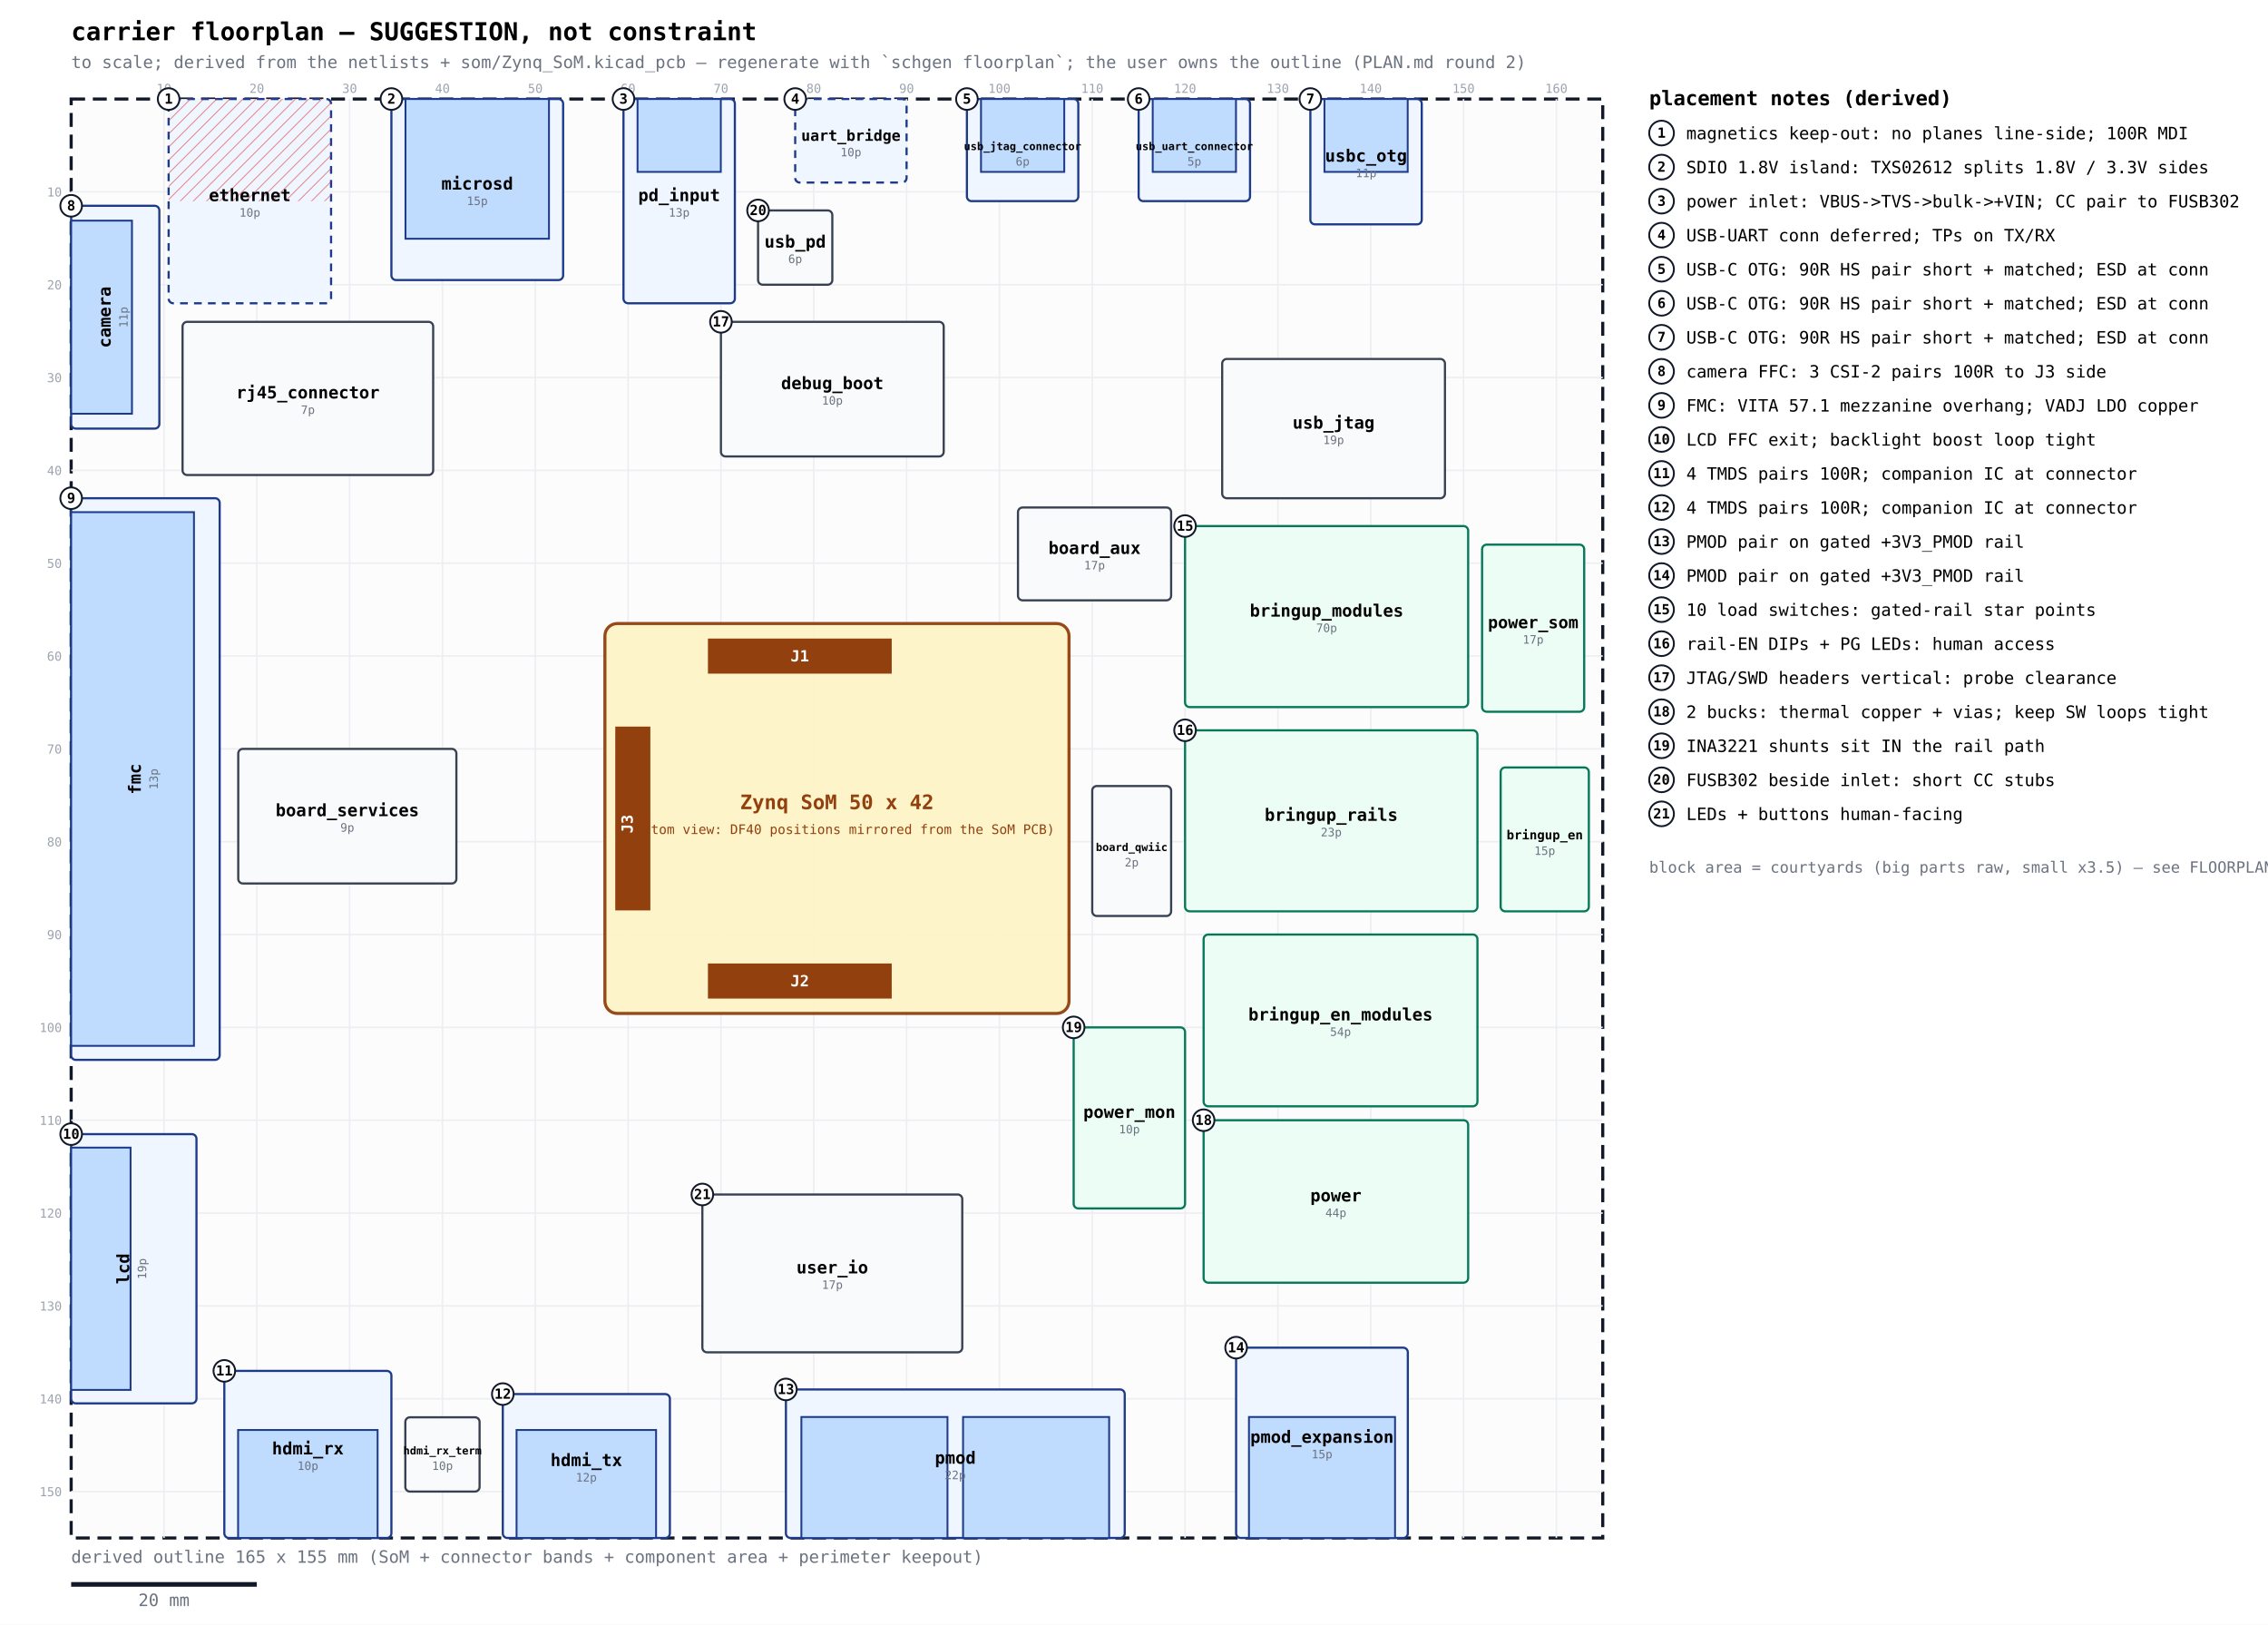
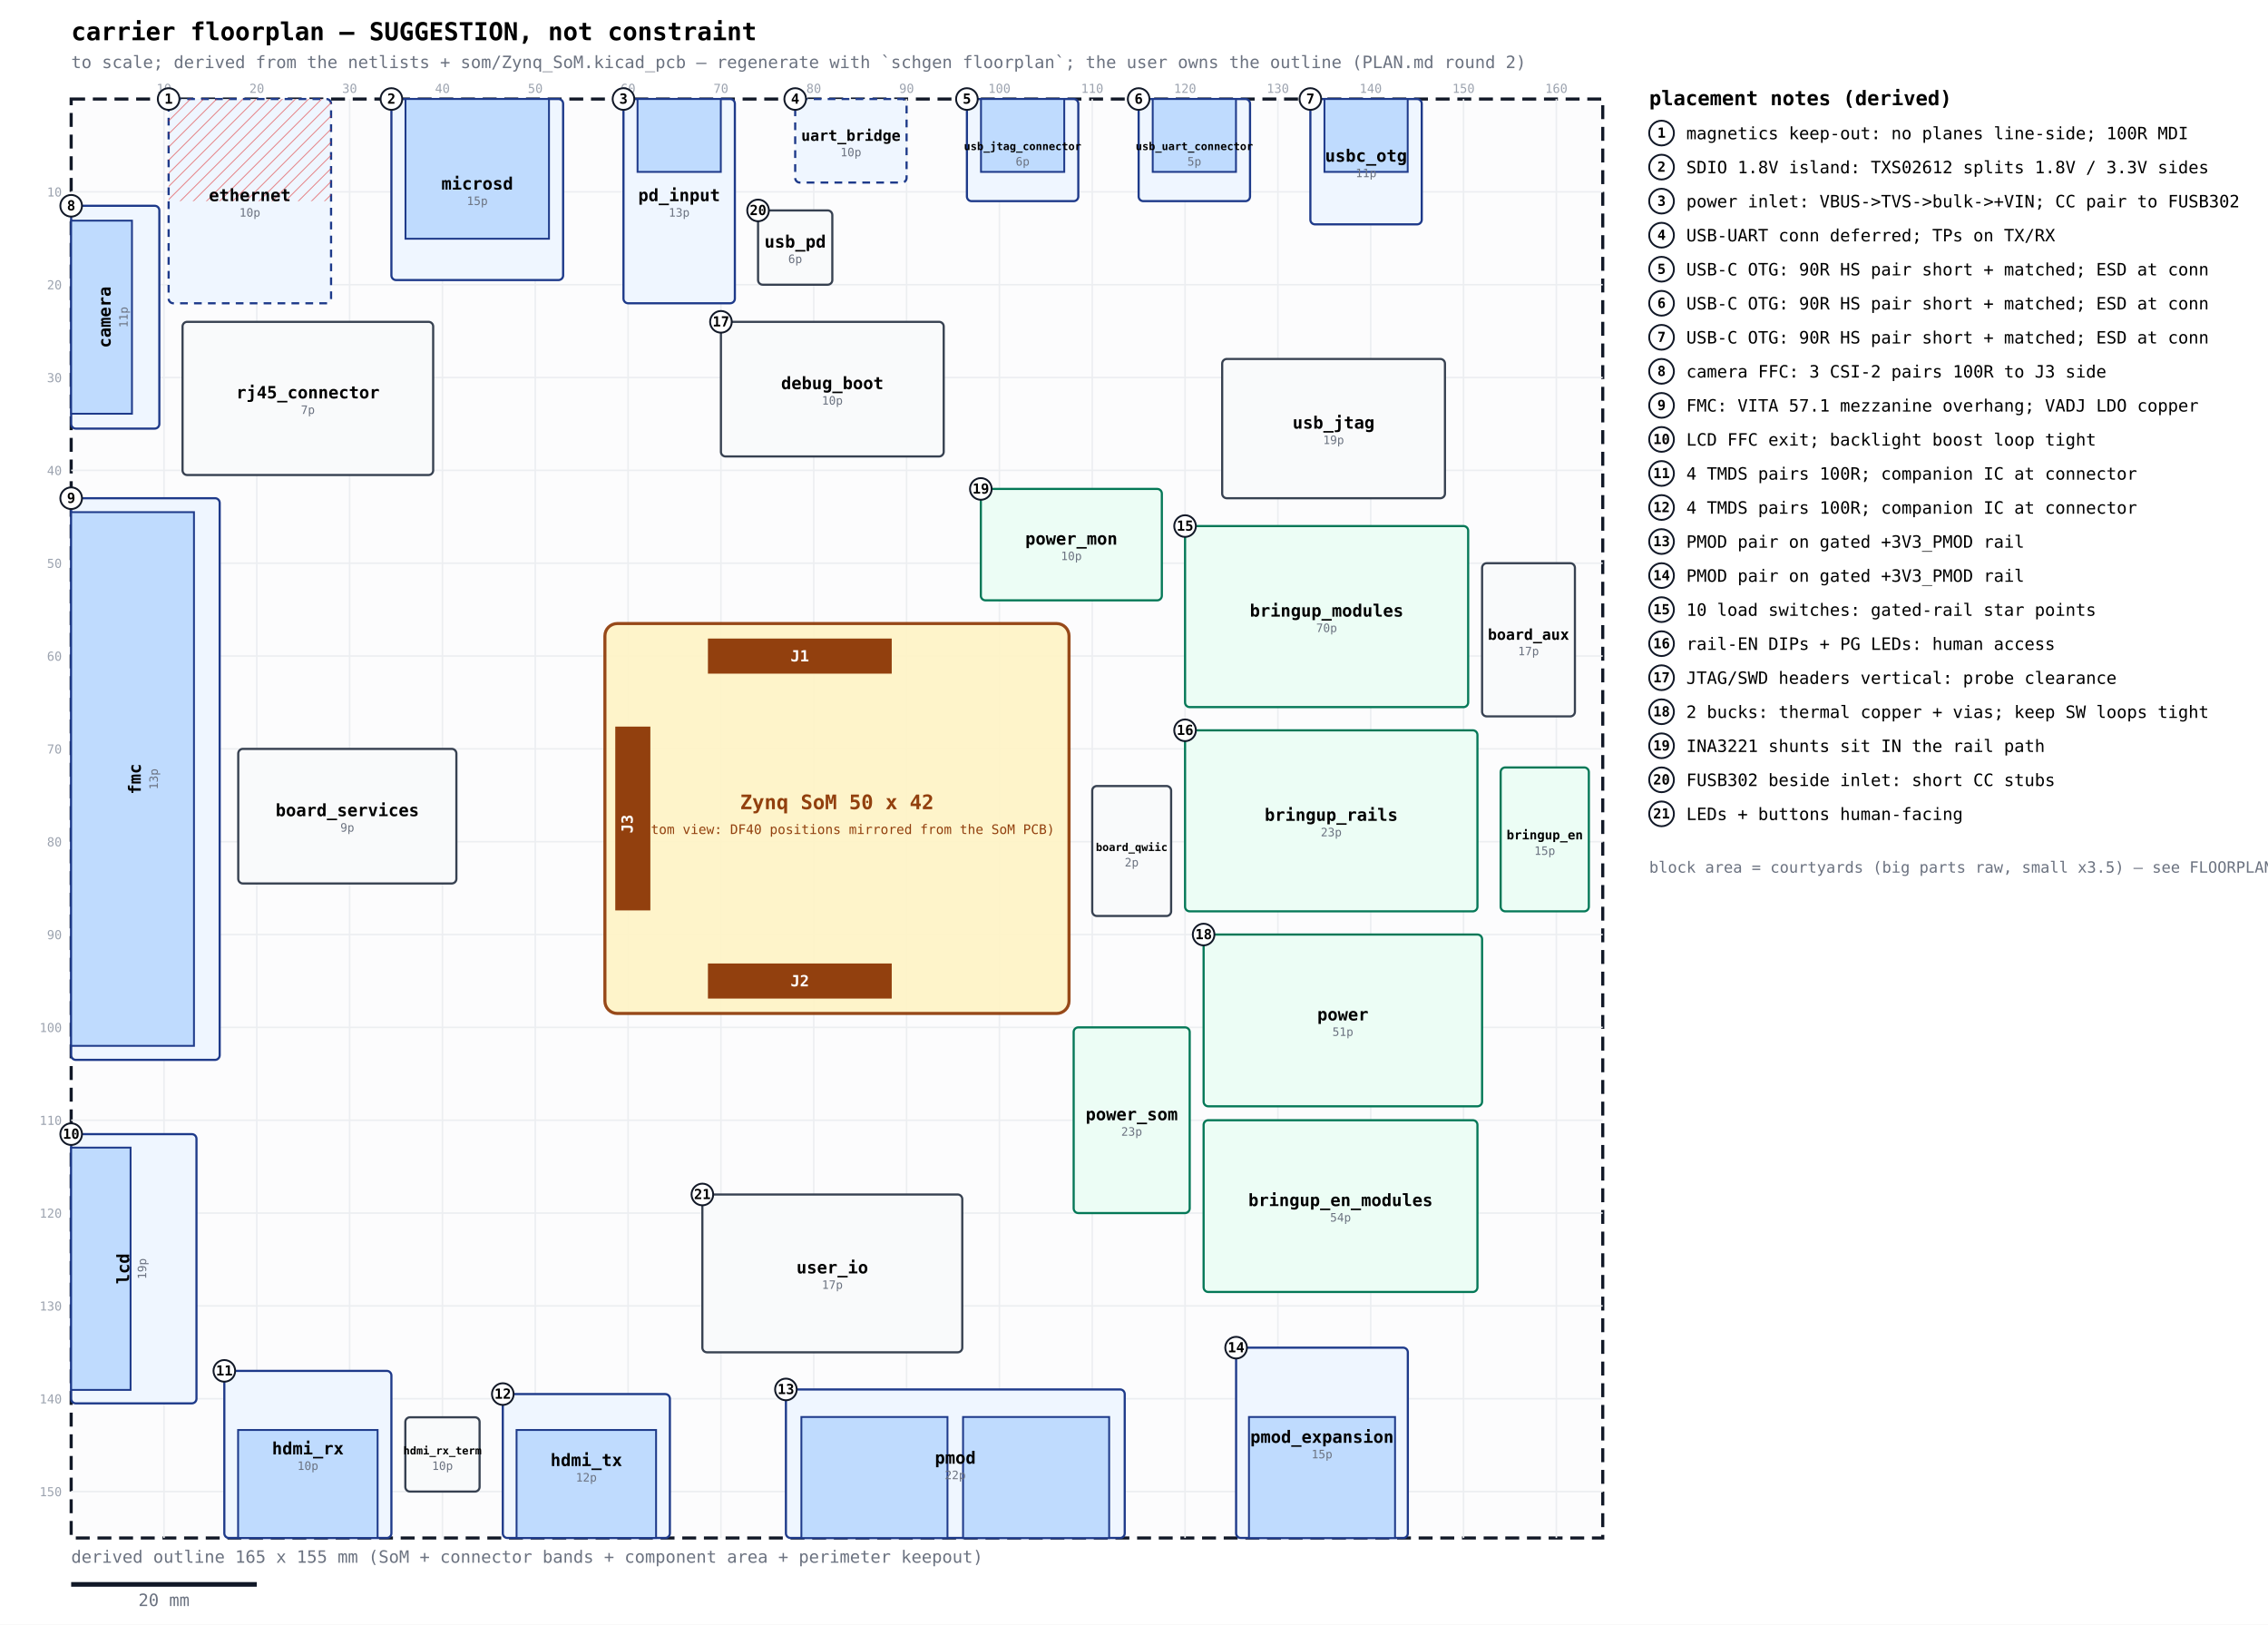
<svg xmlns="http://www.w3.org/2000/svg" viewBox="0 0 1466 1050" font-family="ui-monospace, SFMono-Regular, Menlo, monospace" font-size="11">
  <defs>
    <pattern id="keepout" width="6" height="6" patternUnits="userSpaceOnUse" patternTransform="rotate(45)">
      <line x1="0" y1="0" x2="0" y2="6" stroke="#dc2626" stroke-width="1.2" />
    </pattern>
  </defs>
  <rect width="1466" height="1050" fill="white" />
  <text x="46.0" y="26" font-size="16" font-weight="bold">carrier floorplan — SUGGESTION, not constraint</text>
  <text x="46.0" y="44" fill="#6b7280">to scale; derived from the netlists + som/Zynq_SoM.kicad_pcb — regenerate with `schgen floorplan`; the user owns the outline (PLAN.md round 2)</text>
  <rect x="46.0" y="64.0" width="990" height="930" fill="#fcfcfd" stroke="#111827" stroke-width="2" stroke-dasharray="9,5" />
  <line x1="106.0" y1="64.0" x2="106.0" y2="994.0" stroke="#eceef1" stroke-width="1" />
  <text x="106.0" y="60.0" fill="#9ca3af" font-size="8" text-anchor="middle">10</text>
  <line x1="166.0" y1="64.0" x2="166.0" y2="994.0" stroke="#eceef1" stroke-width="1" />
  <text x="166.0" y="60.0" fill="#9ca3af" font-size="8" text-anchor="middle">20</text>
  <line x1="226.0" y1="64.0" x2="226.0" y2="994.0" stroke="#eceef1" stroke-width="1" />
  <text x="226.0" y="60.0" fill="#9ca3af" font-size="8" text-anchor="middle">30</text>
  <line x1="286.0" y1="64.0" x2="286.0" y2="994.0" stroke="#eceef1" stroke-width="1" />
  <text x="286.0" y="60.0" fill="#9ca3af" font-size="8" text-anchor="middle">40</text>
  <line x1="346.0" y1="64.0" x2="346.0" y2="994.0" stroke="#eceef1" stroke-width="1" />
  <text x="346.0" y="60.0" fill="#9ca3af" font-size="8" text-anchor="middle">50</text>
  <line x1="406.0" y1="64.0" x2="406.0" y2="994.0" stroke="#eceef1" stroke-width="1" />
  <text x="406.0" y="60.0" fill="#9ca3af" font-size="8" text-anchor="middle">60</text>
  <line x1="466.0" y1="64.0" x2="466.0" y2="994.0" stroke="#eceef1" stroke-width="1" />
  <text x="466.0" y="60.0" fill="#9ca3af" font-size="8" text-anchor="middle">70</text>
  <line x1="526.0" y1="64.0" x2="526.0" y2="994.0" stroke="#eceef1" stroke-width="1" />
  <text x="526.0" y="60.0" fill="#9ca3af" font-size="8" text-anchor="middle">80</text>
  <line x1="586.0" y1="64.0" x2="586.0" y2="994.0" stroke="#eceef1" stroke-width="1" />
  <text x="586.0" y="60.0" fill="#9ca3af" font-size="8" text-anchor="middle">90</text>
  <line x1="646.0" y1="64.0" x2="646.0" y2="994.0" stroke="#eceef1" stroke-width="1" />
  <text x="646.0" y="60.0" fill="#9ca3af" font-size="8" text-anchor="middle">100</text>
  <line x1="706.0" y1="64.0" x2="706.0" y2="994.0" stroke="#eceef1" stroke-width="1" />
  <text x="706.0" y="60.0" fill="#9ca3af" font-size="8" text-anchor="middle">110</text>
  <line x1="766.0" y1="64.0" x2="766.0" y2="994.0" stroke="#eceef1" stroke-width="1" />
  <text x="766.0" y="60.0" fill="#9ca3af" font-size="8" text-anchor="middle">120</text>
  <line x1="826.0" y1="64.0" x2="826.0" y2="994.0" stroke="#eceef1" stroke-width="1" />
  <text x="826.0" y="60.0" fill="#9ca3af" font-size="8" text-anchor="middle">130</text>
  <line x1="886.0" y1="64.0" x2="886.0" y2="994.0" stroke="#eceef1" stroke-width="1" />
  <text x="886.0" y="60.0" fill="#9ca3af" font-size="8" text-anchor="middle">140</text>
  <line x1="946.0" y1="64.0" x2="946.0" y2="994.0" stroke="#eceef1" stroke-width="1" />
  <text x="946.0" y="60.0" fill="#9ca3af" font-size="8" text-anchor="middle">150</text>
  <line x1="1006.0" y1="64.0" x2="1006.0" y2="994.0" stroke="#eceef1" stroke-width="1" />
  <text x="1006.0" y="60.0" fill="#9ca3af" font-size="8" text-anchor="middle">160</text>
  <line x1="46.0" y1="124.0" x2="1036.0" y2="124.0" stroke="#eceef1" stroke-width="1" />
  <text x="40.0" y="127.0" fill="#9ca3af" font-size="8" text-anchor="end">10</text>
  <line x1="46.0" y1="184.0" x2="1036.0" y2="184.0" stroke="#eceef1" stroke-width="1" />
  <text x="40.0" y="187.0" fill="#9ca3af" font-size="8" text-anchor="end">20</text>
  <line x1="46.0" y1="244.0" x2="1036.0" y2="244.0" stroke="#eceef1" stroke-width="1" />
  <text x="40.0" y="247.0" fill="#9ca3af" font-size="8" text-anchor="end">30</text>
  <line x1="46.0" y1="304.0" x2="1036.0" y2="304.0" stroke="#eceef1" stroke-width="1" />
  <text x="40.0" y="307.0" fill="#9ca3af" font-size="8" text-anchor="end">40</text>
  <line x1="46.0" y1="364.0" x2="1036.0" y2="364.0" stroke="#eceef1" stroke-width="1" />
  <text x="40.0" y="367.0" fill="#9ca3af" font-size="8" text-anchor="end">50</text>
  <line x1="46.0" y1="424.0" x2="1036.0" y2="424.0" stroke="#eceef1" stroke-width="1" />
  <text x="40.0" y="427.0" fill="#9ca3af" font-size="8" text-anchor="end">60</text>
  <line x1="46.0" y1="484.0" x2="1036.0" y2="484.0" stroke="#eceef1" stroke-width="1" />
  <text x="40.0" y="487.0" fill="#9ca3af" font-size="8" text-anchor="end">70</text>
  <line x1="46.0" y1="544.0" x2="1036.0" y2="544.0" stroke="#eceef1" stroke-width="1" />
  <text x="40.0" y="547.0" fill="#9ca3af" font-size="8" text-anchor="end">80</text>
  <line x1="46.0" y1="604.0" x2="1036.0" y2="604.0" stroke="#eceef1" stroke-width="1" />
  <text x="40.0" y="607.0" fill="#9ca3af" font-size="8" text-anchor="end">90</text>
  <line x1="46.0" y1="664.0" x2="1036.0" y2="664.0" stroke="#eceef1" stroke-width="1" />
  <text x="40.0" y="667.0" fill="#9ca3af" font-size="8" text-anchor="end">100</text>
  <line x1="46.0" y1="724.0" x2="1036.0" y2="724.0" stroke="#eceef1" stroke-width="1" />
  <text x="40.0" y="727.0" fill="#9ca3af" font-size="8" text-anchor="end">110</text>
  <line x1="46.0" y1="784.0" x2="1036.0" y2="784.0" stroke="#eceef1" stroke-width="1" />
  <text x="40.0" y="787.0" fill="#9ca3af" font-size="8" text-anchor="end">120</text>
  <line x1="46.0" y1="844.0" x2="1036.0" y2="844.0" stroke="#eceef1" stroke-width="1" />
  <text x="40.0" y="847.0" fill="#9ca3af" font-size="8" text-anchor="end">130</text>
  <line x1="46.0" y1="904.0" x2="1036.0" y2="904.0" stroke="#eceef1" stroke-width="1" />
  <text x="40.0" y="907.0" fill="#9ca3af" font-size="8" text-anchor="end">140</text>
  <line x1="46.0" y1="964.0" x2="1036.0" y2="964.0" stroke="#eceef1" stroke-width="1" />
  <text x="40.0" y="967.0" fill="#9ca3af" font-size="8" text-anchor="end">150</text>
  <text x="46.0" y="1010.0" fill="#6b7280">derived outline 165 x 155 mm (SoM + connector bands + component area + perimeter keepout)</text>
-   <rect x="658.0" y="328.0" width="99" height="60" rx="3" fill="#f9fafb" stroke="#374151" stroke-width="1.4" />
-   <text x="707.5" y="358.0" text-anchor="middle" font-size="11.0" font-weight="bold">board_aux</text>
-   <text x="707.5" y="368.0" text-anchor="middle" font-size="7.5" fill="#6b7280">17p</text>
+   <rect x="958.0" y="364.0" width="60" height="99" rx="3" fill="#f9fafb" stroke="#374151" stroke-width="1.4" />
+   <text x="988.0" y="413.5" text-anchor="middle" font-size="9.7" font-weight="bold">board_aux</text>
+   <text x="988.0" y="423.5" text-anchor="middle" font-size="7.5" fill="#6b7280">17p</text>
  <rect x="706.0" y="508.0" width="51" height="84" rx="3" fill="#f9fafb" stroke="#374151" stroke-width="1.4" />
  <text x="731.5" y="550.0" text-anchor="middle" font-size="7.0" font-weight="bold">board_qwiic</text>
  <text x="731.5" y="560.0" text-anchor="middle" font-size="7.5" fill="#6b7280">2p</text>
  <rect x="154.0" y="484.0" width="141" height="87" rx="3" fill="#f9fafb" stroke="#374151" stroke-width="1.4" />
  <text x="224.5" y="527.5" text-anchor="middle" font-size="11.0" font-weight="bold">board_services</text>
  <text x="224.5" y="537.5" text-anchor="middle" font-size="7.5" fill="#6b7280">9p</text>
  <rect x="970.0" y="496.0" width="57" height="93" rx="3" fill="#ecfdf5" stroke="#047857" stroke-width="1.4" />
  <text x="998.5" y="542.5" text-anchor="middle" font-size="8.2" font-weight="bold">bringup_en</text>
  <text x="998.5" y="552.5" text-anchor="middle" font-size="7.5" fill="#6b7280">15p</text>
-   <rect x="778.0" y="604.0" width="177" height="111" rx="3" fill="#ecfdf5" stroke="#047857" stroke-width="1.4" />
-   <text x="866.5" y="659.5" text-anchor="middle" font-size="11.0" font-weight="bold">bringup_en_modules</text>
-   <text x="866.5" y="669.5" text-anchor="middle" font-size="7.5" fill="#6b7280">54p</text>
+   <rect x="778.0" y="724.0" width="177" height="111" rx="3" fill="#ecfdf5" stroke="#047857" stroke-width="1.4" />
+   <text x="866.5" y="779.5" text-anchor="middle" font-size="11.0" font-weight="bold">bringup_en_modules</text>
+   <text x="866.5" y="789.5" text-anchor="middle" font-size="7.5" fill="#6b7280">54p</text>
  <rect x="766.0" y="340.0" width="183" height="117" rx="3" fill="#ecfdf5" stroke="#047857" stroke-width="1.4" />
  <text x="857.5" y="398.5" text-anchor="middle" font-size="11.0" font-weight="bold">bringup_modules</text>
  <text x="857.5" y="408.5" text-anchor="middle" font-size="7.5" fill="#6b7280">70p</text>
  <circle cx="766" cy="340" r="7" fill="white" stroke="#111827" stroke-width="1.2" />
  <text x="766" y="343" text-anchor="middle" font-size="9" font-weight="bold">15</text>
  <rect x="766.0" y="472.0" width="189" height="117" rx="3" fill="#ecfdf5" stroke="#047857" stroke-width="1.4" />
  <text x="860.5" y="530.5" text-anchor="middle" font-size="11.0" font-weight="bold">bringup_rails</text>
  <text x="860.5" y="540.5" text-anchor="middle" font-size="7.5" fill="#6b7280">23p</text>
  <circle cx="766" cy="472" r="7" fill="white" stroke="#111827" stroke-width="1.2" />
  <text x="766" y="475" text-anchor="middle" font-size="9" font-weight="bold">16</text>
  <rect x="46.0" y="133.0" width="57" height="144" rx="3" fill="#eff6ff" stroke="#1e3a8a" stroke-width="1.4" />
  <rect x="46.0" y="142.6" width="39.3" height="124.8" fill="#bfdbfe" stroke="#1e3a8a" stroke-width="1.2" />
  <text x="71.5" y="205.0" text-anchor="middle" font-size="11.0" font-weight="bold" transform="rotate(-90 71.5 205.0)">camera</text>
  <text x="82.5" y="205.0" text-anchor="middle" font-size="7.5" fill="#6b7280" transform="rotate(-90 82.5 205.0)">11p</text>
  <circle cx="46" cy="133" r="7" fill="white" stroke="#111827" stroke-width="1.2" />
  <text x="46" y="136" text-anchor="middle" font-size="9" font-weight="bold">8</text>
  <rect x="466.0" y="208.0" width="144" height="87" rx="3" fill="#f9fafb" stroke="#374151" stroke-width="1.4" />
  <text x="538.0" y="251.5" text-anchor="middle" font-size="11.0" font-weight="bold">debug_boot</text>
  <text x="538.0" y="261.5" text-anchor="middle" font-size="7.5" fill="#6b7280">10p</text>
  <circle cx="466" cy="208" r="7" fill="white" stroke="#111827" stroke-width="1.2" />
  <text x="466" y="211" text-anchor="middle" font-size="9" font-weight="bold">17</text>
  <rect x="109.0" y="64.0" width="105" height="132" rx="3" fill="#eff6ff" stroke="#1e3a8a" stroke-width="1.4" stroke-dasharray="5,4" />
  <rect x="109" y="64" width="105" height="66" fill="url(#keepout)" opacity="0.5" />
  <text x="161.5" y="130.0" text-anchor="middle" font-size="11.0" font-weight="bold">ethernet</text>
  <text x="161.5" y="140.0" text-anchor="middle" font-size="7.5" fill="#6b7280">10p</text>
  <circle cx="109" cy="64" r="7" fill="white" stroke="#111827" stroke-width="1.2" />
  <text x="109" y="67" text-anchor="middle" font-size="9" font-weight="bold">1</text>
  <rect x="46.0" y="322.0" width="96" height="363" rx="3" fill="#eff6ff" stroke="#1e3a8a" stroke-width="1.4" />
  <rect x="46.0" y="331.0" width="79.38" height="344.94" fill="#bfdbfe" stroke="#1e3a8a" stroke-width="1.2" />
  <text x="91" y="503.5" text-anchor="middle" font-size="11.0" font-weight="bold" transform="rotate(-90 91 503.5)">fmc</text>
  <text x="102" y="503.5" text-anchor="middle" font-size="7.5" fill="#6b7280" transform="rotate(-90 102 503.5)">13p</text>
  <circle cx="46" cy="322" r="7" fill="white" stroke="#111827" stroke-width="1.2" />
  <text x="46" y="325" text-anchor="middle" font-size="9" font-weight="bold">9</text>
  <rect x="145.0" y="886.0" width="108" height="108" rx="3" fill="#eff6ff" stroke="#1e3a8a" stroke-width="1.4" />
  <rect x="153.9" y="924.2" width="90.18" height="69.78" fill="#bfdbfe" stroke="#1e3a8a" stroke-width="1.2" />
  <text x="199.0" y="940.0" text-anchor="middle" font-size="11.0" font-weight="bold">hdmi_rx</text>
  <text x="199.0" y="950.0" text-anchor="middle" font-size="7.5" fill="#6b7280">10p</text>
  <circle cx="145" cy="886" r="7" fill="white" stroke="#111827" stroke-width="1.2" />
  <text x="145" y="889" text-anchor="middle" font-size="9" font-weight="bold">11</text>
  <rect x="262.0" y="916.0" width="48" height="48" rx="3" fill="#f9fafb" stroke="#374151" stroke-width="1.4" />
  <text x="286.0" y="940.0" text-anchor="middle" font-size="7.0" font-weight="bold">hdmi_rx_term</text>
  <text x="286.0" y="950.0" text-anchor="middle" font-size="7.5" fill="#6b7280">10p</text>
  <rect x="325.0" y="901.0" width="108" height="93" rx="3" fill="#eff6ff" stroke="#1e3a8a" stroke-width="1.4" />
  <rect x="333.9" y="924.2" width="90.18" height="69.78" fill="#bfdbfe" stroke="#1e3a8a" stroke-width="1.2" />
  <text x="379.0" y="947.5" text-anchor="middle" font-size="11.0" font-weight="bold">hdmi_tx</text>
  <text x="379.0" y="957.5" text-anchor="middle" font-size="7.5" fill="#6b7280">12p</text>
  <circle cx="325" cy="901" r="7" fill="white" stroke="#111827" stroke-width="1.2" />
  <text x="325" y="904" text-anchor="middle" font-size="9" font-weight="bold">12</text>
  <rect x="46.0" y="733.0" width="81" height="174" rx="3" fill="#eff6ff" stroke="#1e3a8a" stroke-width="1.4" />
  <rect x="46.0" y="741.7" width="38.4" height="156.6" fill="#bfdbfe" stroke="#1e3a8a" stroke-width="1.2" />
  <text x="83.5" y="820.0" text-anchor="middle" font-size="11.0" font-weight="bold" transform="rotate(-90 83.5 820.0)">lcd</text>
  <text x="94.5" y="820.0" text-anchor="middle" font-size="7.5" fill="#6b7280" transform="rotate(-90 94.5 820.0)">19p</text>
  <circle cx="46" cy="733" r="7" fill="white" stroke="#111827" stroke-width="1.2" />
  <text x="46" y="736" text-anchor="middle" font-size="9" font-weight="bold">10</text>
  <rect x="253.0" y="64.0" width="111" height="117" rx="3" fill="#eff6ff" stroke="#1e3a8a" stroke-width="1.4" />
  <rect x="262.1" y="64.0" width="92.76" height="90.3" fill="#bfdbfe" stroke="#1e3a8a" stroke-width="1.2" />
  <text x="308.5" y="122.5" text-anchor="middle" font-size="11.0" font-weight="bold">microsd</text>
  <text x="308.5" y="132.5" text-anchor="middle" font-size="7.5" fill="#6b7280">15p</text>
  <circle cx="253" cy="64" r="7" fill="white" stroke="#111827" stroke-width="1.2" />
  <text x="253" y="67" text-anchor="middle" font-size="9" font-weight="bold">2</text>
  <rect x="403.0" y="64.0" width="72" height="132" rx="3" fill="#eff6ff" stroke="#1e3a8a" stroke-width="1.4" />
  <rect x="412.1" y="64.0" width="53.82" height="47.1" fill="#bfdbfe" stroke="#1e3a8a" stroke-width="1.2" />
  <text x="439.0" y="130.0" text-anchor="middle" font-size="11.0" font-weight="bold">pd_input</text>
  <text x="439.0" y="140.0" text-anchor="middle" font-size="7.5" fill="#6b7280">13p</text>
  <circle cx="403" cy="64" r="7" fill="white" stroke="#111827" stroke-width="1.2" />
  <text x="403" y="67" text-anchor="middle" font-size="9" font-weight="bold">3</text>
  <rect x="508.0" y="898.0" width="219" height="96" rx="3" fill="#eff6ff" stroke="#1e3a8a" stroke-width="1.4" />
  <rect x="518.0" y="915.8" width="94.44" height="78.24" fill="#bfdbfe" stroke="#1e3a8a" stroke-width="1.2" />
  <rect x="622.5" y="915.8" width="94.44" height="78.24" fill="#bfdbfe" stroke="#1e3a8a" stroke-width="1.2" />
  <text x="617.5" y="946.0" text-anchor="middle" font-size="11.0" font-weight="bold">pmod</text>
  <text x="617.5" y="956.0" text-anchor="middle" font-size="7.5" fill="#6b7280">22p</text>
  <circle cx="508" cy="898" r="7" fill="white" stroke="#111827" stroke-width="1.2" />
  <text x="508" y="901" text-anchor="middle" font-size="9" font-weight="bold">13</text>
  <rect x="799.0" y="871.0" width="111" height="123" rx="3" fill="#eff6ff" stroke="#1e3a8a" stroke-width="1.4" />
  <rect x="807.3" y="915.8" width="94.44" height="78.24" fill="#bfdbfe" stroke="#1e3a8a" stroke-width="1.2" />
  <text x="854.5" y="932.5" text-anchor="middle" font-size="11.0" font-weight="bold">pmod_expansion</text>
  <text x="854.5" y="942.5" text-anchor="middle" font-size="7.5" fill="#6b7280">15p</text>
  <circle cx="799" cy="871" r="7" fill="white" stroke="#111827" stroke-width="1.2" />
  <text x="799" y="874" text-anchor="middle" font-size="9" font-weight="bold">14</text>
-   <rect x="778.0" y="724.0" width="171" height="105" rx="3" fill="#ecfdf5" stroke="#047857" stroke-width="1.4" />
-   <text x="863.5" y="776.5" text-anchor="middle" font-size="11.0" font-weight="bold">power</text>
-   <text x="863.5" y="786.5" text-anchor="middle" font-size="7.5" fill="#6b7280">44p</text>
-   <circle cx="778" cy="724" r="7" fill="white" stroke="#111827" stroke-width="1.2" />
-   <text x="778" y="727" text-anchor="middle" font-size="9" font-weight="bold">18</text>
-   <rect x="694.0" y="664.0" width="72" height="117" rx="3" fill="#ecfdf5" stroke="#047857" stroke-width="1.4" />
-   <text x="730.0" y="722.5" text-anchor="middle" font-size="11.0" font-weight="bold">power_mon</text>
-   <text x="730.0" y="732.5" text-anchor="middle" font-size="7.5" fill="#6b7280">10p</text>
-   <circle cx="694" cy="664" r="7" fill="white" stroke="#111827" stroke-width="1.2" />
-   <text x="694" y="667" text-anchor="middle" font-size="9" font-weight="bold">19</text>
-   <rect x="958.0" y="352.0" width="66" height="108" rx="3" fill="#ecfdf5" stroke="#047857" stroke-width="1.4" />
-   <text x="991.0" y="406.0" text-anchor="middle" font-size="10.8" font-weight="bold">power_som</text>
-   <text x="991.0" y="416.0" text-anchor="middle" font-size="7.5" fill="#6b7280">17p</text>
+   <rect x="778.0" y="604.0" width="180" height="111" rx="3" fill="#ecfdf5" stroke="#047857" stroke-width="1.4" />
+   <text x="868.0" y="659.5" text-anchor="middle" font-size="11.0" font-weight="bold">power</text>
+   <text x="868.0" y="669.5" text-anchor="middle" font-size="7.5" fill="#6b7280">51p</text>
+   <circle cx="778" cy="604" r="7" fill="white" stroke="#111827" stroke-width="1.2" />
+   <text x="778" y="607" text-anchor="middle" font-size="9" font-weight="bold">18</text>
+   <rect x="634.0" y="316.0" width="117" height="72" rx="3" fill="#ecfdf5" stroke="#047857" stroke-width="1.4" />
+   <text x="692.5" y="352.0" text-anchor="middle" font-size="11.0" font-weight="bold">power_mon</text>
+   <text x="692.5" y="362.0" text-anchor="middle" font-size="7.5" fill="#6b7280">10p</text>
+   <circle cx="634" cy="316" r="7" fill="white" stroke="#111827" stroke-width="1.2" />
+   <text x="634" y="319" text-anchor="middle" font-size="9" font-weight="bold">19</text>
+   <rect x="694.0" y="664.0" width="75" height="120" rx="3" fill="#ecfdf5" stroke="#047857" stroke-width="1.4" />
+   <text x="731.5" y="724.0" text-anchor="middle" font-size="11.0" font-weight="bold">power_som</text>
+   <text x="731.5" y="734.0" text-anchor="middle" font-size="7.5" fill="#6b7280">23p</text>
  <rect x="118.0" y="208.0" width="162" height="99" rx="3" fill="#f9fafb" stroke="#374151" stroke-width="1.4" />
  <text x="199.0" y="257.5" text-anchor="middle" font-size="11.0" font-weight="bold">rj45_connector</text>
  <text x="199.0" y="267.5" text-anchor="middle" font-size="7.5" fill="#6b7280">7p</text>
  <rect x="514.0" y="64.0" width="72" height="54" rx="3" fill="#eff6ff" stroke="#1e3a8a" stroke-width="1.4" stroke-dasharray="5,4" />
  <text x="550.0" y="91.0" text-anchor="middle" font-size="9.7" font-weight="bold">uart_bridge</text>
  <text x="550.0" y="101.0" text-anchor="middle" font-size="7.5" fill="#6b7280">10p</text>
  <circle cx="514" cy="64" r="7" fill="white" stroke="#111827" stroke-width="1.2" />
  <text x="514" y="67" text-anchor="middle" font-size="9" font-weight="bold">4</text>
  <rect x="790.0" y="232.0" width="144" height="90" rx="3" fill="#f9fafb" stroke="#374151" stroke-width="1.4" />
  <text x="862.0" y="277.0" text-anchor="middle" font-size="11.0" font-weight="bold">usb_jtag</text>
  <text x="862.0" y="287.0" text-anchor="middle" font-size="7.5" fill="#6b7280">19p</text>
  <rect x="625.0" y="64.0" width="72" height="66" rx="3" fill="#eff6ff" stroke="#1e3a8a" stroke-width="1.4" />
  <rect x="634.1" y="64.0" width="53.82" height="47.1" fill="#bfdbfe" stroke="#1e3a8a" stroke-width="1.2" />
  <text x="661.0" y="97.0" text-anchor="middle" font-size="7.0" font-weight="bold">usb_jtag_connector</text>
  <text x="661.0" y="107.0" text-anchor="middle" font-size="7.5" fill="#6b7280">6p</text>
  <circle cx="625" cy="64" r="7" fill="white" stroke="#111827" stroke-width="1.2" />
  <text x="625" y="67" text-anchor="middle" font-size="9" font-weight="bold">5</text>
  <rect x="490.0" y="136.0" width="48" height="48" rx="3" fill="#f9fafb" stroke="#374151" stroke-width="1.4" />
  <text x="514.0" y="160.0" text-anchor="middle" font-size="11.0" font-weight="bold">usb_pd</text>
  <text x="514.0" y="170.0" text-anchor="middle" font-size="7.5" fill="#6b7280">6p</text>
  <circle cx="490" cy="136" r="7" fill="white" stroke="#111827" stroke-width="1.2" />
  <text x="490" y="139" text-anchor="middle" font-size="9" font-weight="bold">20</text>
  <rect x="736.0" y="64.0" width="72" height="66" rx="3" fill="#eff6ff" stroke="#1e3a8a" stroke-width="1.4" />
  <rect x="745.1" y="64.0" width="53.82" height="47.1" fill="#bfdbfe" stroke="#1e3a8a" stroke-width="1.2" />
  <text x="772.0" y="97.0" text-anchor="middle" font-size="7.0" font-weight="bold">usb_uart_connector</text>
  <text x="772.0" y="107.0" text-anchor="middle" font-size="7.5" fill="#6b7280">5p</text>
  <circle cx="736" cy="64" r="7" fill="white" stroke="#111827" stroke-width="1.2" />
  <text x="736" y="67" text-anchor="middle" font-size="9" font-weight="bold">6</text>
  <rect x="847.0" y="64.0" width="72" height="81" rx="3" fill="#eff6ff" stroke="#1e3a8a" stroke-width="1.4" />
  <rect x="856.1" y="64.0" width="53.82" height="47.1" fill="#bfdbfe" stroke="#1e3a8a" stroke-width="1.2" />
  <text x="883.0" y="104.5" text-anchor="middle" font-size="11.0" font-weight="bold">usbc_otg</text>
  <text x="883.0" y="114.5" text-anchor="middle" font-size="7.5" fill="#6b7280">11p</text>
  <circle cx="847" cy="64" r="7" fill="white" stroke="#111827" stroke-width="1.2" />
  <text x="847" y="67" text-anchor="middle" font-size="9" font-weight="bold">7</text>
  <rect x="454.0" y="772.0" width="168" height="102" rx="3" fill="#f9fafb" stroke="#374151" stroke-width="1.4" />
  <text x="538.0" y="823.0" text-anchor="middle" font-size="11.0" font-weight="bold">user_io</text>
  <text x="538.0" y="833.0" text-anchor="middle" font-size="7.5" fill="#6b7280">17p</text>
  <circle cx="454" cy="772" r="7" fill="white" stroke="#111827" stroke-width="1.2" />
  <text x="454" y="775" text-anchor="middle" font-size="9" font-weight="bold">21</text>
  <rect x="391.0" y="403.0" width="300" height="252" rx="8" fill="#fef3c7" stroke="#92400e" stroke-width="2" opacity="0.95" />
  <text x="541" y="523" text-anchor="middle" font-size="13" font-weight="bold" fill="#92400e">Zynq SoM 50 x 42</text>
  <text x="541" y="539" text-anchor="middle" font-size="8.5" fill="#92400e">(bottom view: DF40 positions mirrored from the SoM PCB)</text>
  <rect x="457.6" y="412.7" width="118.8" height="22.68" fill="#92400e" />
  <text x="517.0" y="427.5" text-anchor="middle" font-size="10" font-weight="bold" fill="white">J1</text>
  <rect x="457.6" y="622.7" width="118.8" height="22.68" fill="#92400e" />
  <text x="517.0" y="637.5" text-anchor="middle" font-size="10" font-weight="bold" fill="white">J2</text>
  <rect x="397.7" y="469.6" width="22.68" height="118.8" fill="#92400e" />
  <text x="409.0" y="532.5" text-anchor="middle" font-size="10" font-weight="bold" fill="white" transform="rotate(-90 409.0 532.5)">J3</text>
  <line x1="46.0" y1="1024.0" x2="166.0" y2="1024.0" stroke="#111827" stroke-width="3" />
  <text x="106.0" y="1038.0" text-anchor="middle" fill="#6b7280">20 mm</text>
  <text x="1066" y="68" font-size="13" font-weight="bold">placement notes (derived)</text>
  <circle cx="1074" cy="86" r="8" fill="white" stroke="#111827" stroke-width="1.2" />
  <text x="1074" y="89" text-anchor="middle" font-size="9" font-weight="bold">1</text>
  <text x="1090" y="90">magnetics keep-out: no planes line-side; 100R MDI</text>
  <circle cx="1074" cy="108" r="8" fill="white" stroke="#111827" stroke-width="1.2" />
  <text x="1074" y="111" text-anchor="middle" font-size="9" font-weight="bold">2</text>
  <text x="1090" y="112">SDIO 1.8V island: TXS02612 splits 1.8V / 3.3V sides</text>
  <circle cx="1074" cy="130" r="8" fill="white" stroke="#111827" stroke-width="1.2" />
  <text x="1074" y="133" text-anchor="middle" font-size="9" font-weight="bold">3</text>
  <text x="1090" y="134">power inlet: VBUS-&gt;TVS-&gt;bulk-&gt;+VIN; CC pair to FUSB302</text>
  <circle cx="1074" cy="152" r="8" fill="white" stroke="#111827" stroke-width="1.2" />
  <text x="1074" y="155" text-anchor="middle" font-size="9" font-weight="bold">4</text>
  <text x="1090" y="156">USB-UART conn deferred; TPs on TX/RX</text>
  <circle cx="1074" cy="174" r="8" fill="white" stroke="#111827" stroke-width="1.2" />
  <text x="1074" y="177" text-anchor="middle" font-size="9" font-weight="bold">5</text>
  <text x="1090" y="178">USB-C OTG: 90R HS pair short + matched; ESD at conn</text>
  <circle cx="1074" cy="196" r="8" fill="white" stroke="#111827" stroke-width="1.2" />
  <text x="1074" y="199" text-anchor="middle" font-size="9" font-weight="bold">6</text>
  <text x="1090" y="200">USB-C OTG: 90R HS pair short + matched; ESD at conn</text>
  <circle cx="1074" cy="218" r="8" fill="white" stroke="#111827" stroke-width="1.2" />
  <text x="1074" y="221" text-anchor="middle" font-size="9" font-weight="bold">7</text>
  <text x="1090" y="222">USB-C OTG: 90R HS pair short + matched; ESD at conn</text>
  <circle cx="1074" cy="240" r="8" fill="white" stroke="#111827" stroke-width="1.2" />
  <text x="1074" y="243" text-anchor="middle" font-size="9" font-weight="bold">8</text>
  <text x="1090" y="244">camera FFC: 3 CSI-2 pairs 100R to J3 side</text>
  <circle cx="1074" cy="262" r="8" fill="white" stroke="#111827" stroke-width="1.2" />
  <text x="1074" y="265" text-anchor="middle" font-size="9" font-weight="bold">9</text>
  <text x="1090" y="266">FMC: VITA 57.1 mezzanine overhang; VADJ LDO copper</text>
  <circle cx="1074" cy="284" r="8" fill="white" stroke="#111827" stroke-width="1.2" />
  <text x="1074" y="287" text-anchor="middle" font-size="9" font-weight="bold">10</text>
  <text x="1090" y="288">LCD FFC exit; backlight boost loop tight</text>
  <circle cx="1074" cy="306" r="8" fill="white" stroke="#111827" stroke-width="1.2" />
  <text x="1074" y="309" text-anchor="middle" font-size="9" font-weight="bold">11</text>
  <text x="1090" y="310">4 TMDS pairs 100R; companion IC at connector</text>
  <circle cx="1074" cy="328" r="8" fill="white" stroke="#111827" stroke-width="1.2" />
  <text x="1074" y="331" text-anchor="middle" font-size="9" font-weight="bold">12</text>
  <text x="1090" y="332">4 TMDS pairs 100R; companion IC at connector</text>
  <circle cx="1074" cy="350" r="8" fill="white" stroke="#111827" stroke-width="1.2" />
  <text x="1074" y="353" text-anchor="middle" font-size="9" font-weight="bold">13</text>
  <text x="1090" y="354">PMOD pair on gated +3V3_PMOD rail</text>
  <circle cx="1074" cy="372" r="8" fill="white" stroke="#111827" stroke-width="1.2" />
  <text x="1074" y="375" text-anchor="middle" font-size="9" font-weight="bold">14</text>
  <text x="1090" y="376">PMOD pair on gated +3V3_PMOD rail</text>
  <circle cx="1074" cy="394" r="8" fill="white" stroke="#111827" stroke-width="1.2" />
  <text x="1074" y="397" text-anchor="middle" font-size="9" font-weight="bold">15</text>
  <text x="1090" y="398">10 load switches: gated-rail star points</text>
  <circle cx="1074" cy="416" r="8" fill="white" stroke="#111827" stroke-width="1.2" />
  <text x="1074" y="419" text-anchor="middle" font-size="9" font-weight="bold">16</text>
  <text x="1090" y="420">rail-EN DIPs + PG LEDs: human access</text>
  <circle cx="1074" cy="438" r="8" fill="white" stroke="#111827" stroke-width="1.2" />
  <text x="1074" y="441" text-anchor="middle" font-size="9" font-weight="bold">17</text>
  <text x="1090" y="442">JTAG/SWD headers vertical: probe clearance</text>
  <circle cx="1074" cy="460" r="8" fill="white" stroke="#111827" stroke-width="1.2" />
  <text x="1074" y="463" text-anchor="middle" font-size="9" font-weight="bold">18</text>
  <text x="1090" y="464">2 bucks: thermal copper + vias; keep SW loops tight</text>
  <circle cx="1074" cy="482" r="8" fill="white" stroke="#111827" stroke-width="1.2" />
  <text x="1074" y="485" text-anchor="middle" font-size="9" font-weight="bold">19</text>
  <text x="1090" y="486">INA3221 shunts sit IN the rail path</text>
  <circle cx="1074" cy="504" r="8" fill="white" stroke="#111827" stroke-width="1.2" />
  <text x="1074" y="507" text-anchor="middle" font-size="9" font-weight="bold">20</text>
  <text x="1090" y="508">FUSB302 beside inlet: short CC stubs</text>
  <circle cx="1074" cy="526" r="8" fill="white" stroke="#111827" stroke-width="1.2" />
  <text x="1074" y="529" text-anchor="middle" font-size="9" font-weight="bold">21</text>
  <text x="1090" y="530">LEDs + buttons human-facing</text>
  <text x="1066" y="564" fill="#6b7280" font-size="10">block area = courtyards (big parts raw, small x3.5) — see FLOORPLAN.md</text>
</svg>
